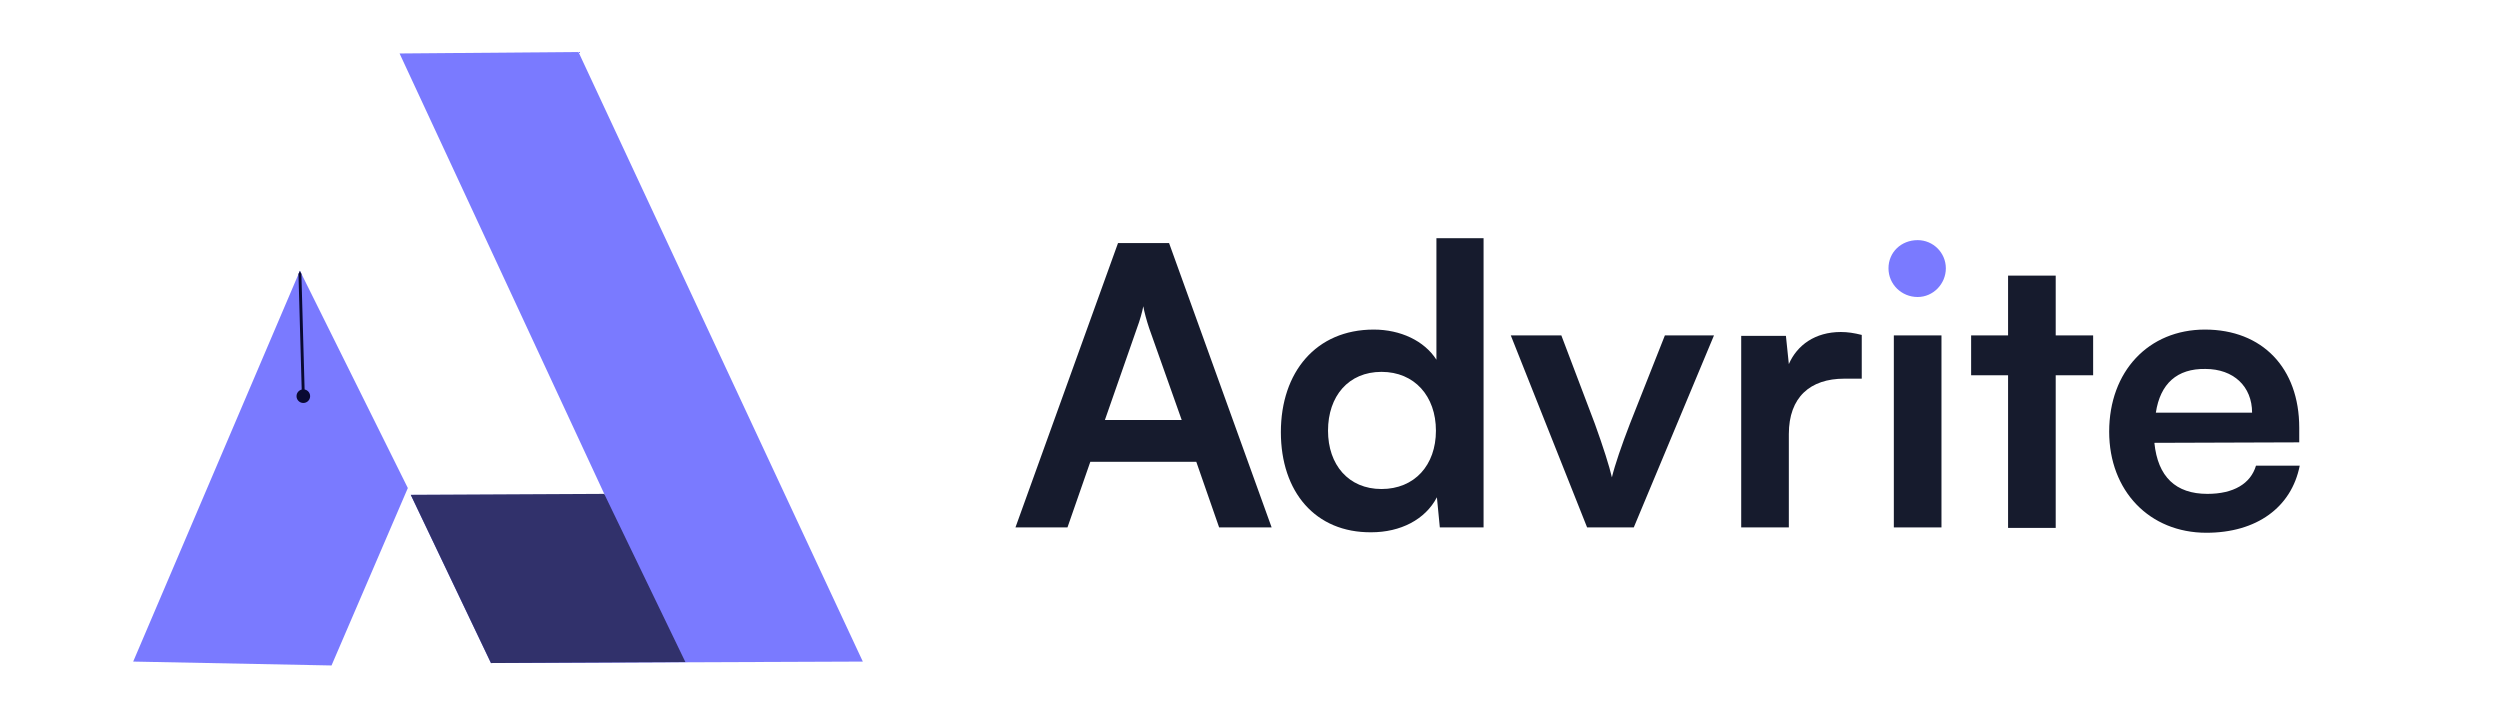
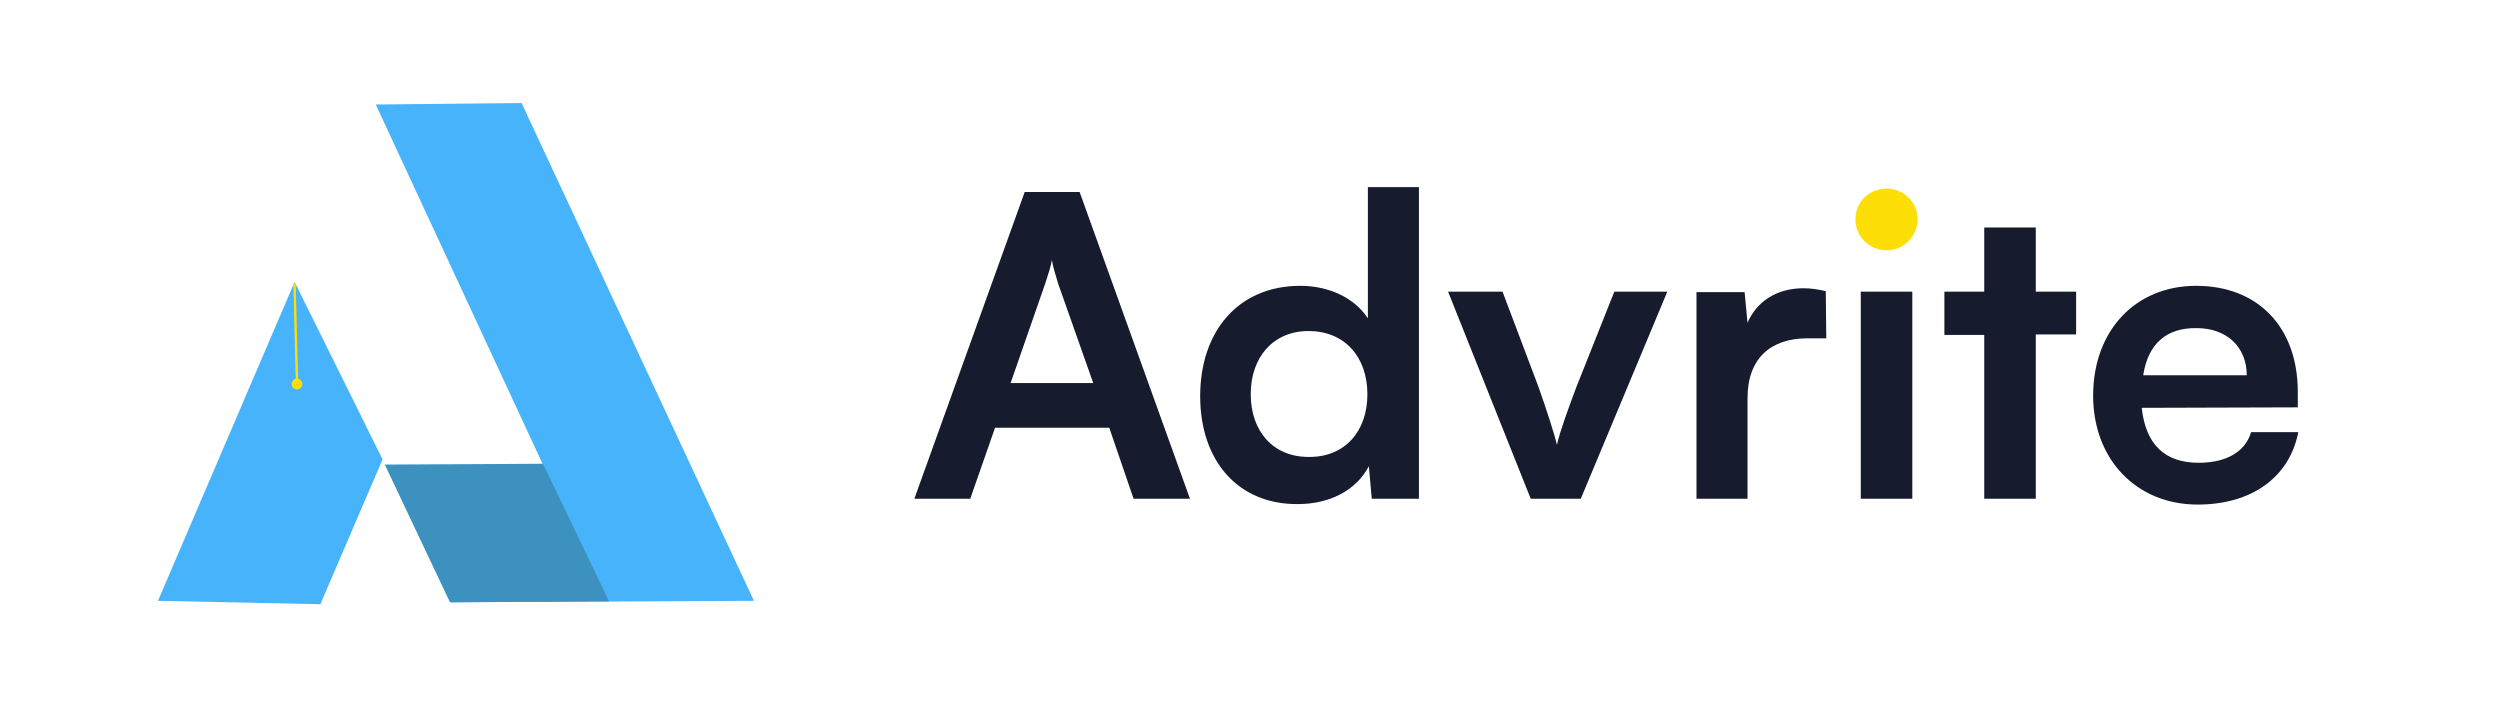
<svg xmlns="http://www.w3.org/2000/svg" version="1.0" id="Layer_1" x="0px" y="0px" viewBox="0 0 514.3 145.6" style="enable-background:new 0 0 514.3 145.6;" xml:space="preserve">
  <style type="text/css">
- 	.st0{fill:#7A7AFF;}
- 	.st1{fill:#31316B;}
- 	.st2{fill:none;stroke:#090933;stroke-width:0.599;stroke-miterlimit:10;}
- 	.st3{fill:#090933;}
+ 	.st0{fill:#47B3FA;}
+ 	.st1{fill:#3C91BF;}
+ 	.st2{fill:none;stroke:#FEDE07;stroke-width:0.489;stroke-miterlimit:10;}
+ 	.st3{fill:#FEDE07;}
	.st4{fill:#161B2D;}
</style>
-   <polygon class="st0" points="61.7,55.7 83.9,100.4 68.2,136.9 27.4,136.1 " />
-   <polyline class="st0" points="177.5,136.1 119,10.7 82.2,11 124.4,101.8 84.5,101.8 101,136.4 177.5,136.1 " />
-   <polygon class="st1" points="84.5,101.8 101,136.4 141,136.2 124.3,101.6 " />
-   <line class="st2" x1="61.7" y1="56.3" x2="62.4" y2="81.4" />
-   <circle class="st3" cx="62.4" cy="81.5" r="1.4" />
-   <path class="st4" d="M208.9,108.5l21.1-58.5h10.5l21.1,58.5h-10.8L246.1,95h-21.8l-4.7,13.5H208.9z M227.3,86.4h15.8l-6.7-18.9  c-0.5-1.5-1-3.3-1.2-4.5c-0.2,1.1-0.7,2.9-1.3,4.5L227.3,86.4z" />
-   <path class="st4" d="M263.5,88.9c0-12.3,7.2-21.1,19.1-21.1c5.5,0,10.4,2.3,12.9,6.2V49h9.7v59.5h-9l-0.6-6.2  c-2.4,4.6-7.5,7.2-13.5,7.2C270.6,109.6,263.5,101.2,263.5,88.9z M295.4,88.6c0-7.1-4.4-12.1-11.2-12.1c-6.8,0-11,5-11,12.1  c0,7,4.2,12,11,12C291,100.6,295.4,95.7,295.4,88.6z" />
-   <path class="st4" d="M310.8,69h10.4l6.9,18.2c1.7,4.7,3,8.8,3.5,11c0.6-2.5,2-6.6,3.7-11l7.2-18.2h10.1l-16.5,39.5h-9.6L310.8,69z" />
-   <path class="st4" d="M383,77.9h-3.6c-7,0-11.4,3.8-11.4,11.4v19.2h-9.8V69.1h9.2l0.6,5.8c1.7-3.9,5.4-6.6,10.7-6.6  c1.4,0,2.7,0.2,4.3,0.6V77.9z" />
-   <path class="st0" d="M388.5,55.2c0-3.3,2.6-5.8,6-5.8c3.2,0,5.8,2.6,5.8,5.8s-2.6,5.9-5.8,5.9C391.2,61.1,388.5,58.5,388.5,55.2z" />
-   <rect x="389.6" y="69" class="st4" width="9.8" height="39.5" />
-   <path class="st4" d="M413.1,108.5V77.2h-7.6V69h7.6V56.7h9.8V69h7.7v8.2h-7.7v31.4H413.1z" />
-   <path class="st4" d="M433.9,88.8c0-12.4,8.1-21,19.7-21c11.8,0,19.4,7.9,19.4,20.2v3l-29.8,0.1c0.7,7,4.4,10.5,10.9,10.5  c5.4,0,8.9-2.1,10-5.8h9c-1.7,8.6-8.9,13.8-19.2,13.8C442.2,109.6,433.9,101,433.9,88.8z M443.5,84.9h19.8c0-5.4-3.8-9-9.6-9  C447.9,75.8,444.4,78.9,443.5,84.9z" />
-   <polygon class="st3" points="62,56.4 61.4,56.4 61.7,55.7 61.7,55.7 " />
+   <polygon class="st0" points="60.6,58 78.7,94.5 65.9,124.3 32.5,123.6 " />
+   <polyline class="st0" points="155.1,123.6 107.3,21.2 77.3,21.5 111.7,95.6 79.2,95.6 92.6,123.9 155.1,123.6 " />
+   <polygon class="st1" points="79.2,95.6 92.6,123.9 125.3,123.7 111.7,95.4 " />
+   <line class="st2" x1="60.6" y1="58.5" x2="61.1" y2="78.9" />
+   <circle class="st3" cx="61.1" cy="79" r="1.1" />
+   <path class="st4" d="M188.1,102.6l22.7-63.1h11.3l22.7,63.1h-11.6L228.2,88h-23.5l-5.1,14.6H188.1z M207.9,78.8h17l-7.2-20.4  c-0.5-1.6-1.1-3.6-1.3-4.9c-0.2,1.2-0.8,3.1-1.4,4.9L207.9,78.8z" />
+   <path class="st4" d="M246.9,81.5c0-13.3,7.8-22.7,20.6-22.7c5.9,0,11.2,2.5,13.9,6.7V38.5h10.5v64.1h-9.7l-0.6-6.7  c-2.6,5-8.1,7.8-14.6,7.8C254.6,103.8,246.9,94.7,246.9,81.5z M281.3,81.1c0-7.7-4.7-13-12.1-13c-7.3,0-11.9,5.4-11.9,13  c0,7.5,4.5,12.9,11.9,12.9C276.6,94.1,281.3,88.8,281.3,81.1z" />
+   <path class="st4" d="M297.9,60h11.2l7.4,19.6c1.8,5.1,3.2,9.5,3.8,11.9c0.6-2.7,2.2-7.1,4-11.9l7.8-19.6H343l-17.8,42.6h-10.3  L297.9,60z" />
+   <path class="st4" d="M375.7,69.6h-3.9c-7.5,0-12.3,4.1-12.3,12.3v20.7H349V60.1h9.9l0.6,6.3c1.8-4.2,5.8-7.1,11.5-7.1  c1.5,0,2.9,0.2,4.6,0.6L375.7,69.6L375.7,69.6z" />
+   <path class="st3" d="M381.7,45.1c0-3.6,2.8-6.3,6.5-6.3c3.4,0,6.3,2.8,6.3,6.3c0,3.4-2.8,6.4-6.3,6.4  C384.6,51.5,381.7,48.7,381.7,45.1z" />
+   <rect x="382.8" y="60" class="st4" width="10.6" height="42.6" />
+   <path class="st4" d="M408.2,102.6V68.9H400V60h8.2V46.8h10.6V60h8.3v8.8h-8.3v33.8L408.2,102.6L408.2,102.6z" />
+   <path class="st4" d="M430.6,81.4c0-13.4,8.7-22.6,21.2-22.6c12.7,0,20.9,8.5,20.9,21.8v3.2l-32.1,0.1c0.8,7.5,4.7,11.3,11.7,11.3  c5.8,0,9.6-2.3,10.8-6.3h9.7c-1.8,9.3-9.6,14.9-20.7,14.9C439.5,103.8,430.6,94.5,430.6,81.4z M440.9,77.2h21.3  c0-5.8-4.1-9.7-10.3-9.7C445.7,67.4,441.9,70.7,440.9,77.2z" />
+   <polygon class="st3" points="60.8,58.5 60.3,58.5 60.6,58 60.6,58 " />
</svg>
